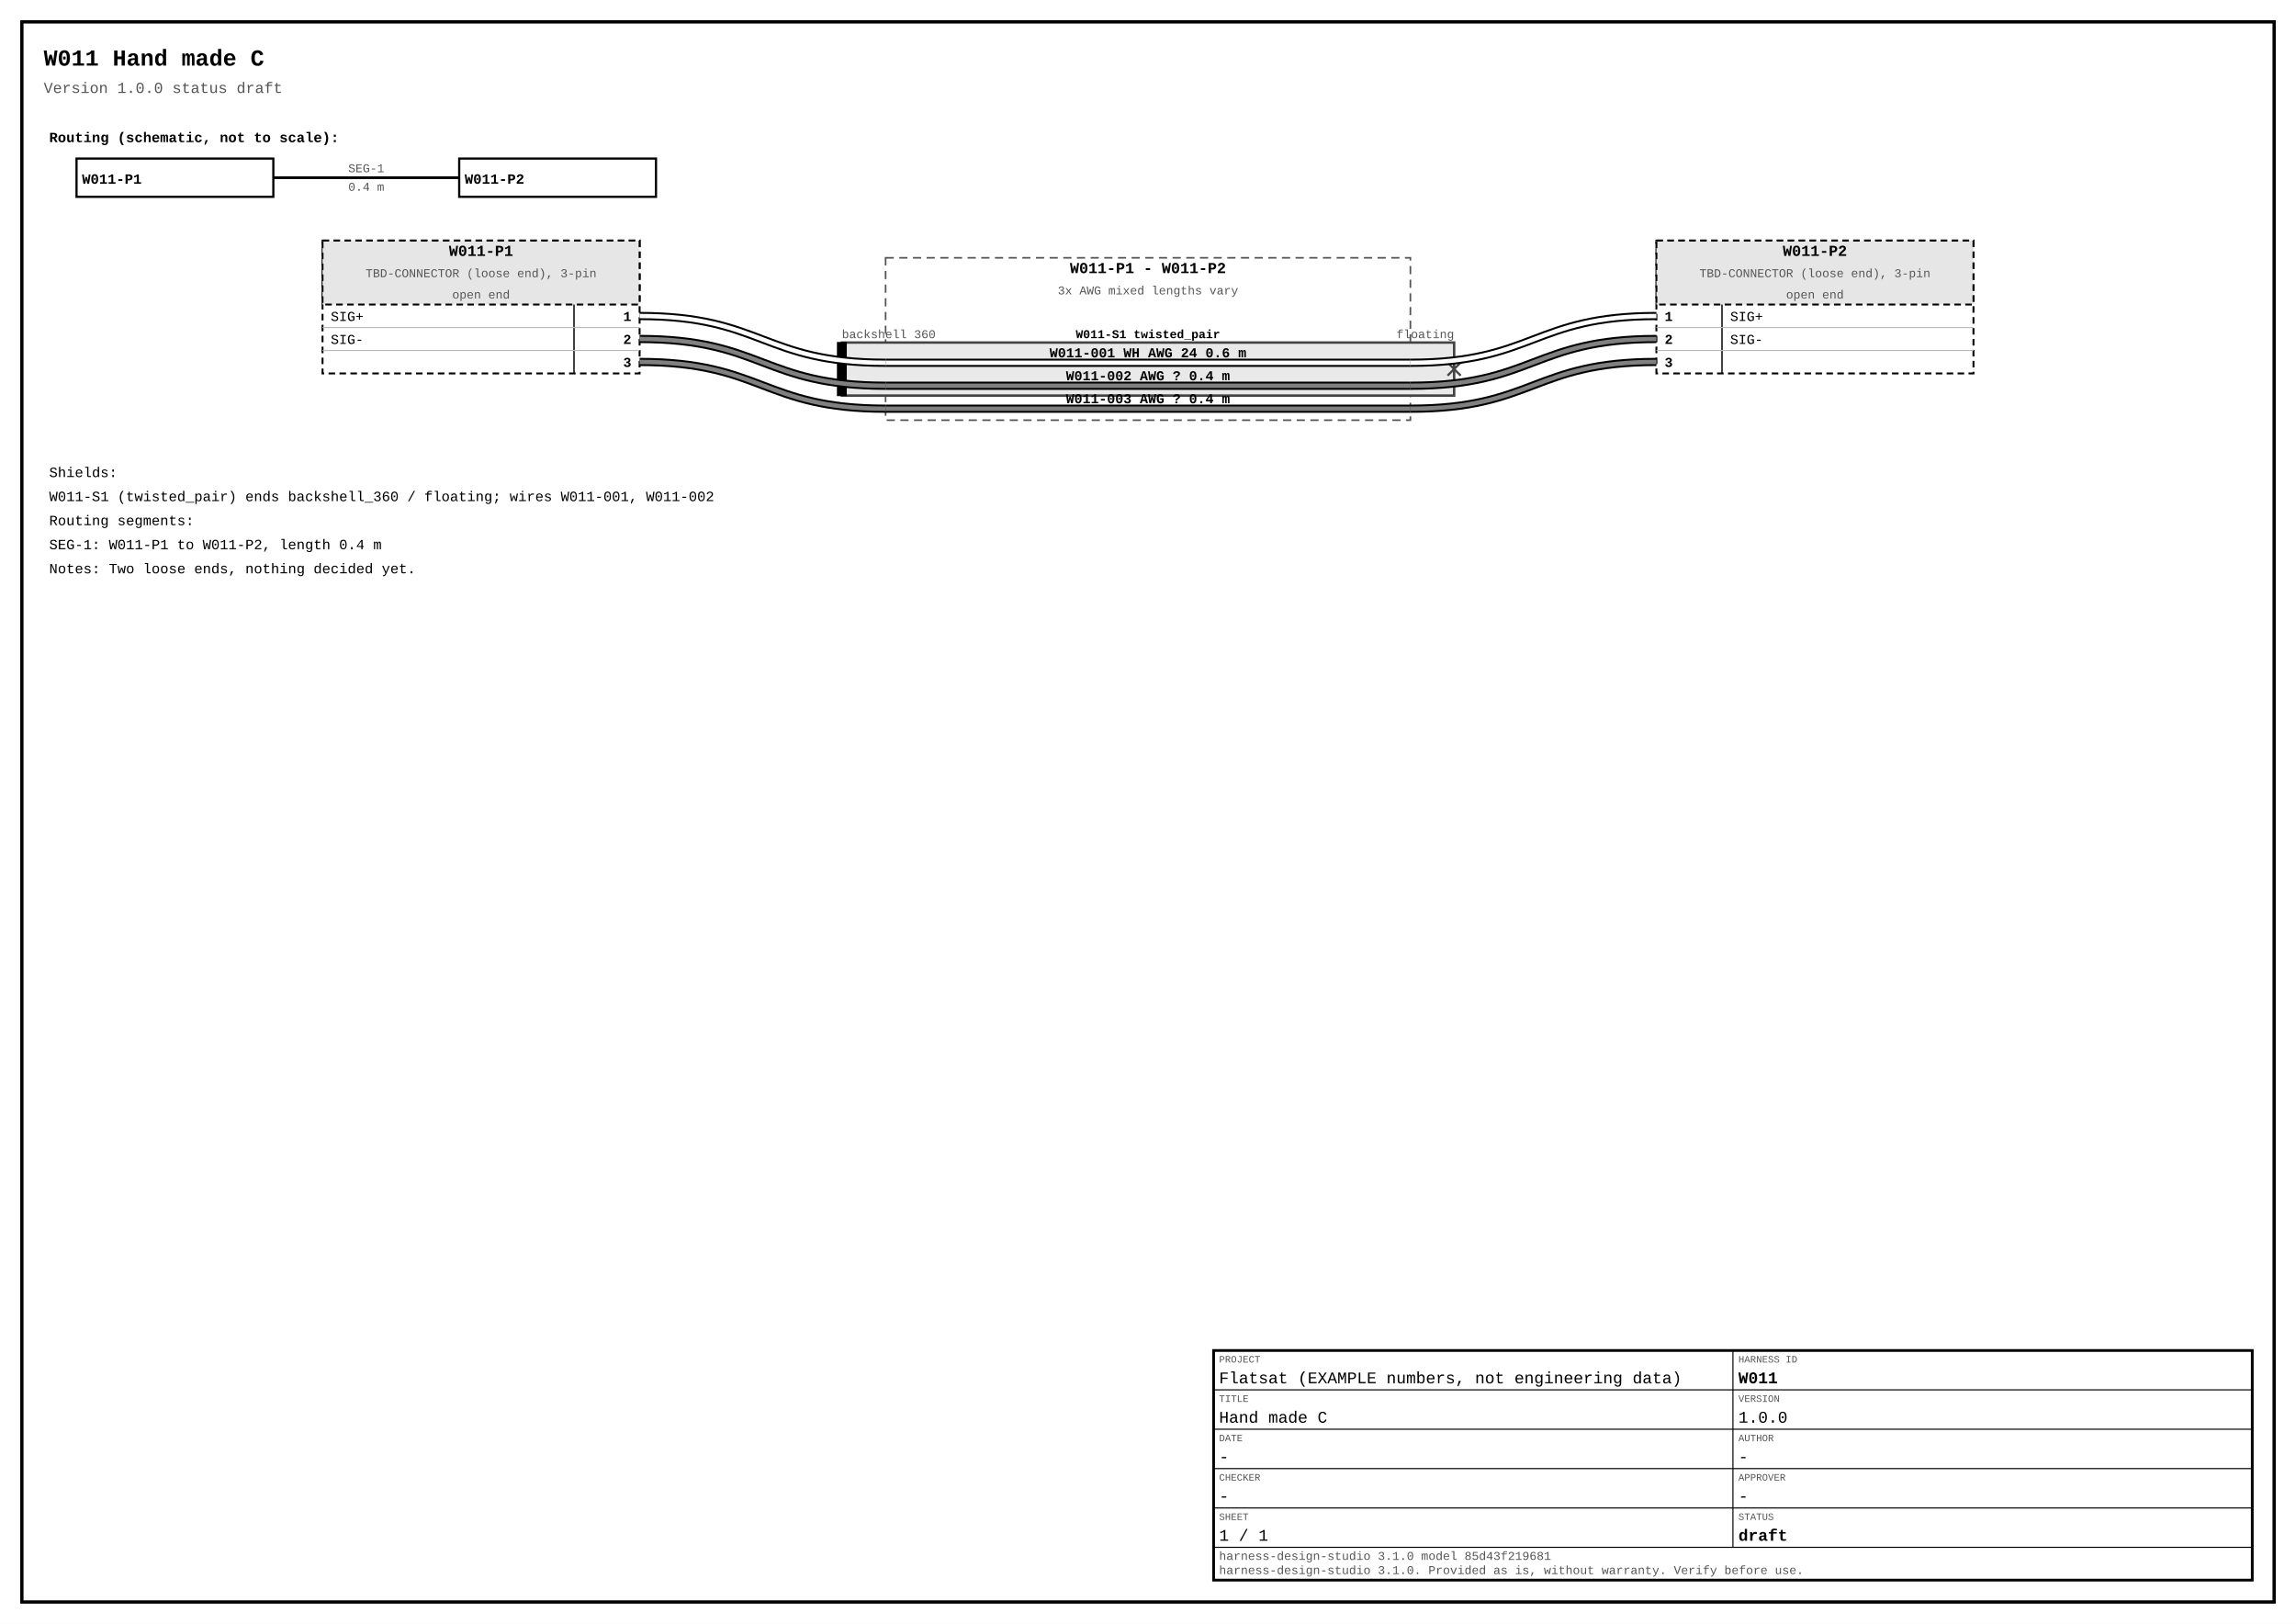
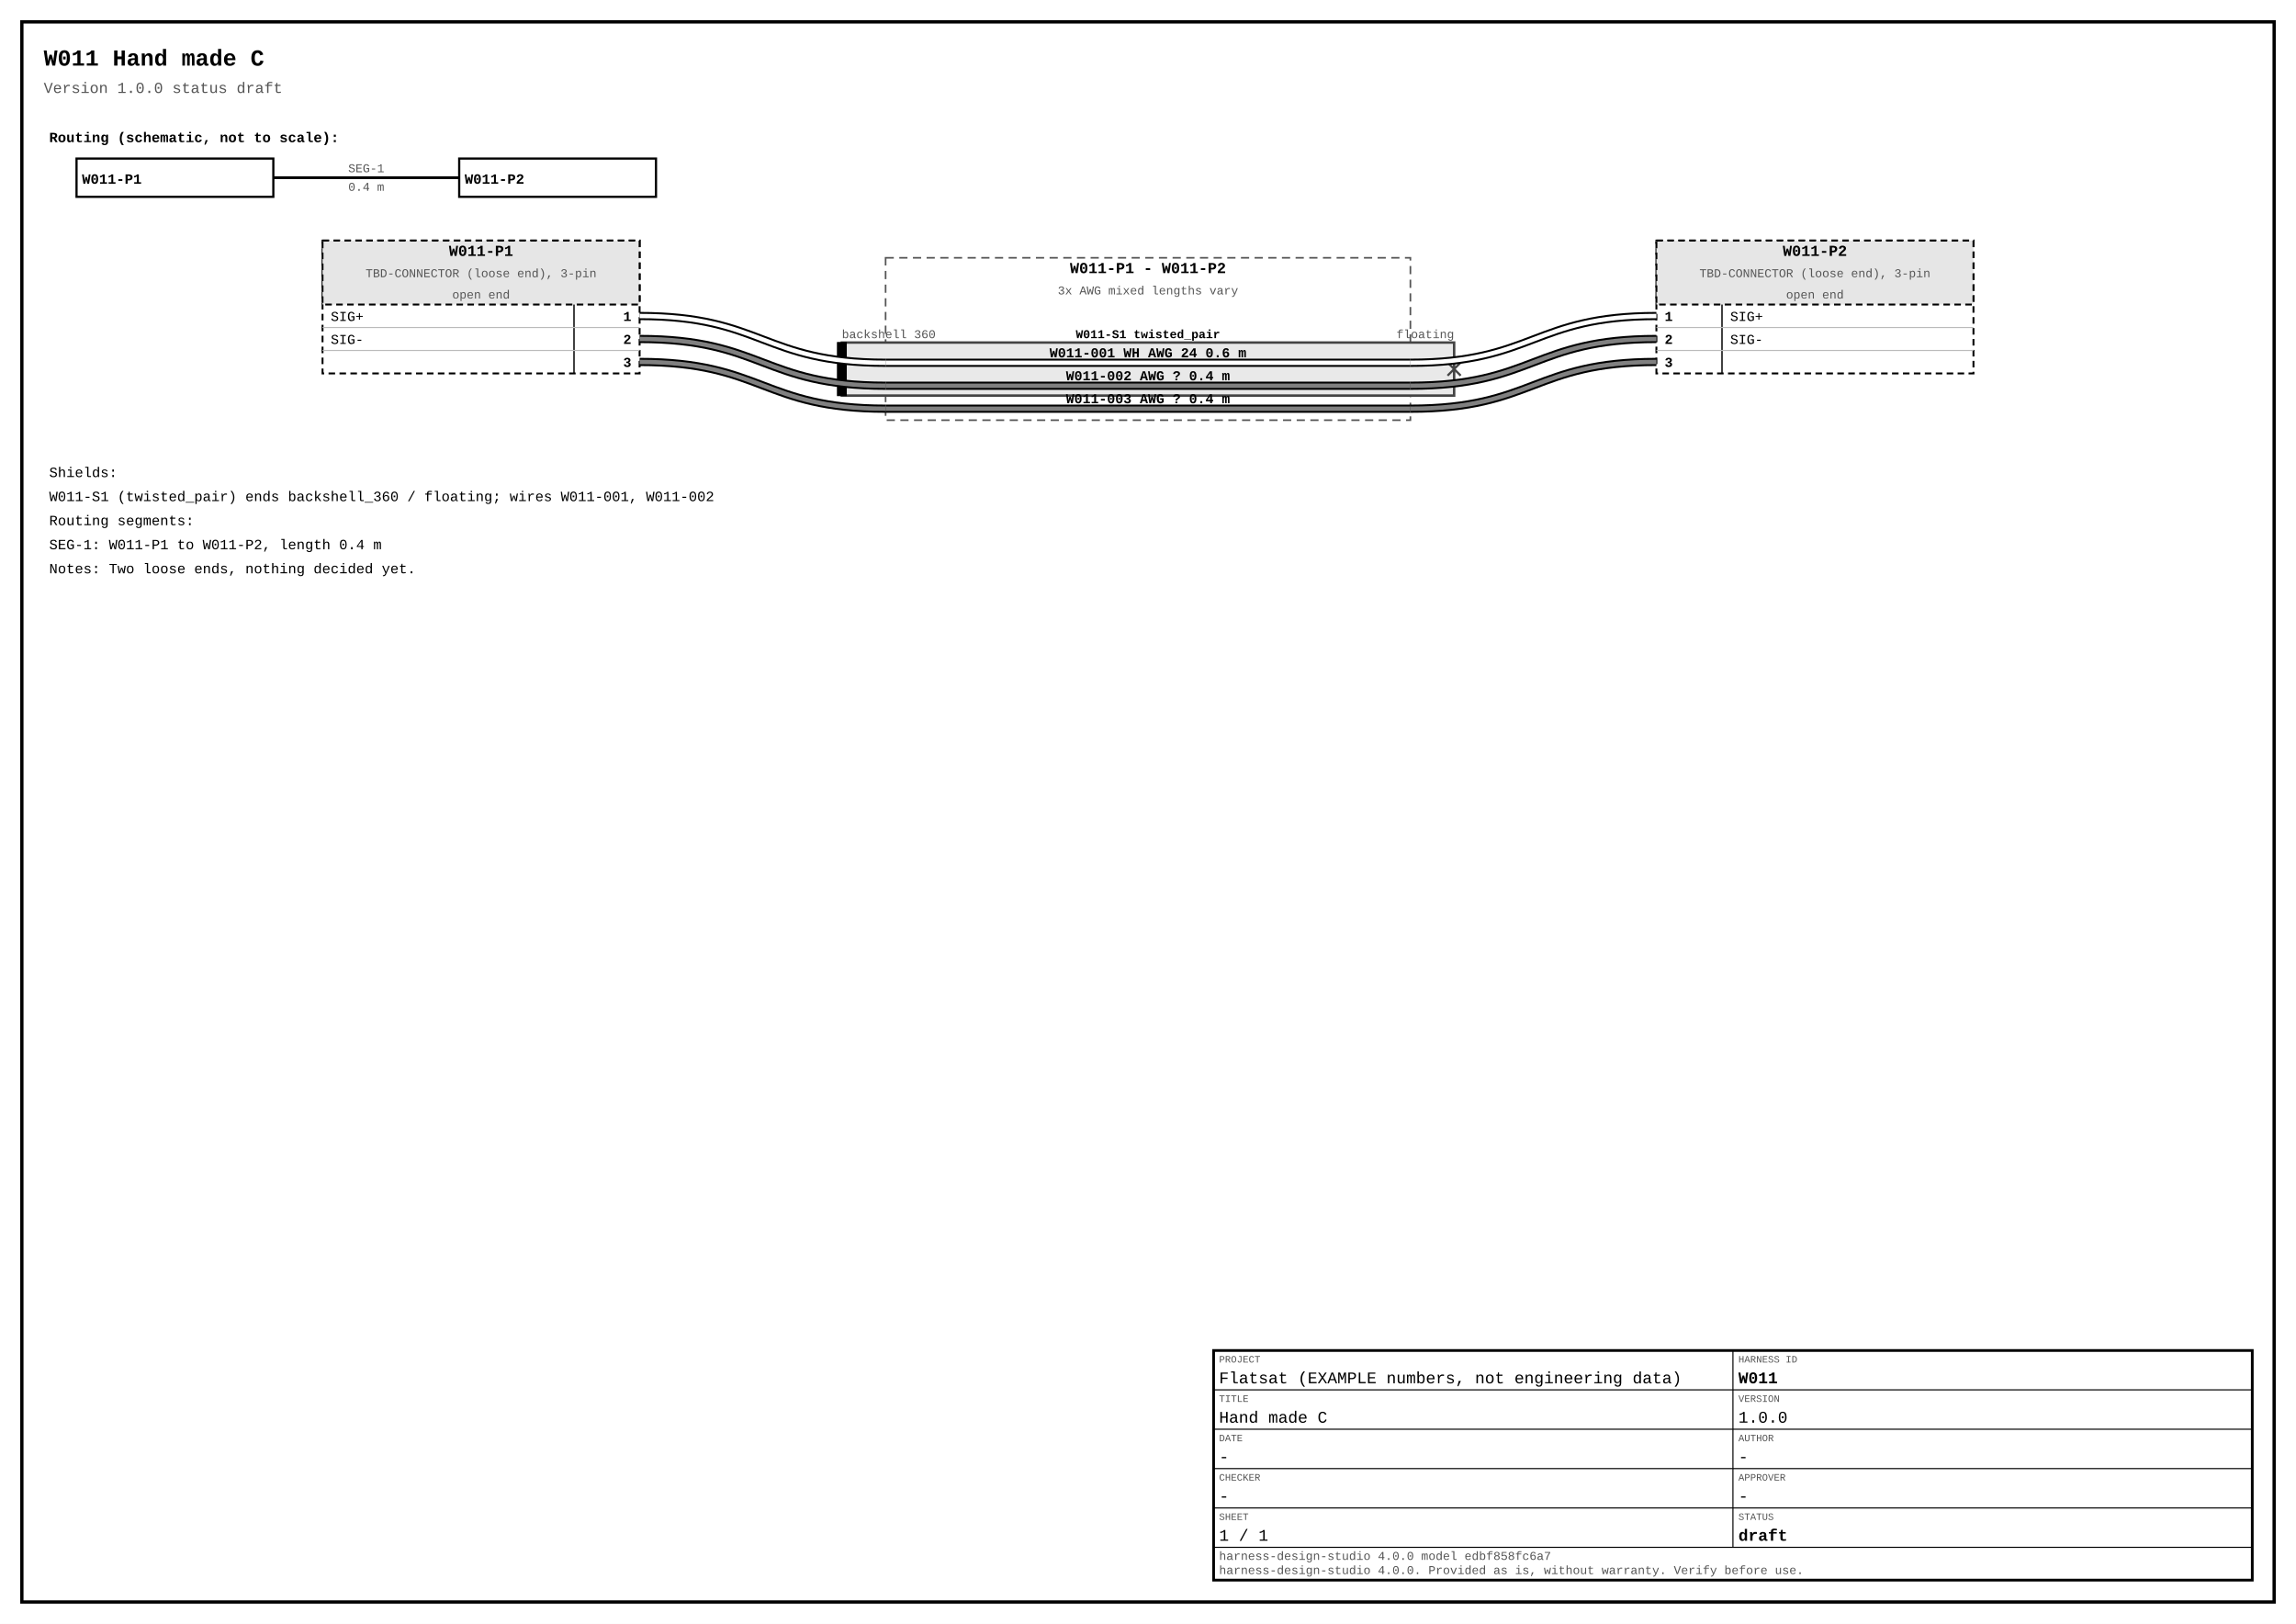
<svg xmlns="http://www.w3.org/2000/svg" width="420mm" height="297mm" viewBox="0 0 420 297" font-family="Courier New, Courier, monospace">
  <rect x="0" y="0" width="420" height="297" fill="#ffffff" />
  <rect x="4" y="4" width="412" height="289" fill="none" stroke="#000000" stroke-width="0.6" />
  <text x="8" y="12" font-size="4.2" font-weight="bold" text-anchor="start" fill="#000000">W011  Hand made C</text>
  <text x="8" y="17" font-size="2.8" text-anchor="start" fill="#555555">Version 1.0.0  status draft</text>
  <text x="9" y="26" font-size="2.6" font-weight="bold" text-anchor="start" fill="#000000">Routing (schematic, not to scale):</text>
  <line x1="50" y1="32.5" x2="84" y2="32.5" stroke="#000000" stroke-width="0.5" />
  <text x="67" y="31.5" font-size="2.2" text-anchor="middle" fill="#555555">SEG-1</text>
  <text x="67" y="34.9" font-size="2.2" text-anchor="middle" fill="#555555">0.4 m</text>
  <rect x="14" y="29" width="36" height="7" fill="#ffffff" stroke="#000000" stroke-width="0.4" />
  <text x="15" y="33.6" font-size="2.6" font-weight="bold" text-anchor="start" fill="#000000">W011-P1</text>
  <rect x="84" y="29" width="36" height="7" fill="#ffffff" stroke="#000000" stroke-width="0.4" />
  <text x="85" y="33.6" font-size="2.6" font-weight="bold" text-anchor="start" fill="#000000">W011-P2</text>
  <rect x="59" y="44" width="58" height="24.3" fill="#ffffff" stroke="#000000" stroke-width="0.35" stroke-dasharray="1.2 0.8" />
  <rect x="59" y="44" width="58" height="11.7" fill="#e6e6e6" stroke="#000000" stroke-width="0.35" stroke-dasharray="1.2 0.8" />
  <text x="88" y="46.8" font-size="2.8" font-weight="bold" text-anchor="middle" fill="#000000">W011-P1</text>
  <text x="88" y="50.7" font-size="2.2" text-anchor="middle" fill="#555555" data-ref="part/W011-P1">TBD-CONNECTOR (loose end), 3-pin</text>
  <text x="88" y="54.6" font-size="2.2" text-anchor="middle" fill="#555555" data-ref="end/W011-P1">open end</text>
  <line x1="105" y1="55.7" x2="105" y2="68.3" stroke="#000000" stroke-width="0.25" />
  <line x1="59" y1="59.9" x2="117" y2="59.9" stroke="#bbbbbb" stroke-width="0.2" />
  <text x="60.5" y="58.7" font-size="2.5" text-anchor="start" fill="#000000" data-ref="sig/W011-P1/1">SIG+</text>
  <text x="115.5" y="58.7" font-size="2.5" font-weight="bold" text-anchor="end" fill="#000000" data-ref="pin/W011-P1/1">1</text>
  <line x1="59" y1="64.1" x2="117" y2="64.1" stroke="#bbbbbb" stroke-width="0.2" />
  <text x="60.5" y="62.9" font-size="2.5" text-anchor="start" fill="#000000" data-ref="sig/W011-P1/2">SIG-</text>
  <text x="115.5" y="62.9" font-size="2.5" font-weight="bold" text-anchor="end" fill="#000000" data-ref="pin/W011-P1/2">2</text>
  <text x="60.5" y="67.1" font-size="2.5" text-anchor="start" fill="#000000" data-ref="sig/W011-P1/3" />
  <text x="115.5" y="67.1" font-size="2.5" font-weight="bold" text-anchor="end" fill="#000000" data-ref="pin/W011-P1/3">3</text>
  <rect x="303" y="44" width="58" height="24.3" fill="#ffffff" stroke="#000000" stroke-width="0.35" stroke-dasharray="1.2 0.8" />
  <rect x="303" y="44" width="58" height="11.7" fill="#e6e6e6" stroke="#000000" stroke-width="0.35" stroke-dasharray="1.2 0.8" />
  <text x="332" y="46.8" font-size="2.8" font-weight="bold" text-anchor="middle" fill="#000000">W011-P2</text>
  <text x="332" y="50.7" font-size="2.2" text-anchor="middle" fill="#555555" data-ref="part/W011-P2">TBD-CONNECTOR (loose end), 3-pin</text>
  <text x="332" y="54.6" font-size="2.2" text-anchor="middle" fill="#555555" data-ref="end/W011-P2">open end</text>
  <line x1="315" y1="55.7" x2="315" y2="68.3" stroke="#000000" stroke-width="0.25" />
  <line x1="303" y1="59.9" x2="361" y2="59.9" stroke="#bbbbbb" stroke-width="0.2" />
  <text x="304.5" y="58.7" font-size="2.5" font-weight="bold" text-anchor="start" fill="#000000" data-ref="pin/W011-P2/1">1</text>
  <text x="316.5" y="58.7" font-size="2.5" text-anchor="start" fill="#000000" data-ref="sig/W011-P2/1">SIG+</text>
  <line x1="303" y1="64.1" x2="361" y2="64.1" stroke="#bbbbbb" stroke-width="0.2" />
  <text x="304.5" y="62.9" font-size="2.5" font-weight="bold" text-anchor="start" fill="#000000" data-ref="pin/W011-P2/2">2</text>
  <text x="316.5" y="62.9" font-size="2.5" text-anchor="start" fill="#000000" data-ref="sig/W011-P2/2">SIG-</text>
  <text x="304.5" y="67.1" font-size="2.5" font-weight="bold" text-anchor="start" fill="#000000" data-ref="pin/W011-P2/3">3</text>
  <text x="316.5" y="67.1" font-size="2.5" text-anchor="start" fill="#000000" data-ref="sig/W011-P2/3" />
  <rect x="162" y="47.15" width="96" height="29.7" fill="none" stroke="#555555" stroke-width="0.3" stroke-dasharray="1.5 1" />
  <text x="210" y="49.95" font-size="2.8" font-weight="bold" text-anchor="middle" fill="#000000">W011-P1 - W011-P2</text>
  <text x="210" y="53.85" font-size="2.2" text-anchor="middle" fill="#555555">3x  AWG mixed  lengths vary</text>
  <rect x="154" y="62.65" width="112" height="9.7" fill="#e9e9e9" stroke="#444444" stroke-width="0.45" />
  <text x="210" y="61.85" font-size="2.2" font-weight="bold" text-anchor="middle" fill="#000000">W011-S1  twisted_pair</text>
  <text x="154" y="61.85" font-size="2.2" text-anchor="start" fill="#555555">backshell 360</text>
  <text x="266" y="61.85" font-size="2.2" text-anchor="end" fill="#555555">floating</text>
  <rect x="153.2" y="62.65" width="1.6" height="9.7" fill="#000000" stroke="#000000" stroke-width="0.2" />
  <line x1="264.8" y1="66.3" x2="267.2" y2="68.7" stroke="#444444" stroke-width="0.4" />
  <line x1="264.8" y1="68.7" x2="267.2" y2="66.3" stroke="#444444" stroke-width="0.4" />
  <path d="M 117 57.8 C 139.5 57.8 139.5 66.35 162 66.35" fill="none" stroke="#000000" stroke-width="1.5" />
  <line x1="162" y1="66.35" x2="258" y2="66.35" stroke="#000000" stroke-width="1.5" />
  <path d="M 258 66.35 C 280.5 66.35 280.5 57.8 303 57.8" fill="none" stroke="#000000" stroke-width="1.5" />
  <path d="M 117 57.8 C 139.5 57.8 139.5 66.35 162 66.35" fill="none" stroke="#ffffff" stroke-width="0.8" />
  <line x1="162" y1="66.35" x2="258" y2="66.35" stroke="#ffffff" stroke-width="0.8" />
  <path d="M 258 66.35 C 280.5 66.35 280.5 57.8 303 57.8" fill="none" stroke="#ffffff" stroke-width="0.8" />
  <text x="210" y="65.35" font-size="2.5" font-weight="bold" text-anchor="middle" fill="#000000">W011-001  WH  AWG 24  0.6 m</text>
  <path d="M 117 62 C 139.5 62 139.5 70.55 162 70.55" fill="none" stroke="#000000" stroke-width="1.5" />
  <line x1="162" y1="70.55" x2="258" y2="70.55" stroke="#000000" stroke-width="1.5" />
  <path d="M 258 70.55 C 280.5 70.55 280.5 62 303 62" fill="none" stroke="#000000" stroke-width="1.5" />
  <path d="M 117 62 C 139.5 62 139.5 70.55 162 70.55" fill="none" stroke="#808080" stroke-width="0.8" />
  <line x1="162" y1="70.55" x2="258" y2="70.55" stroke="#808080" stroke-width="0.8" />
  <path d="M 258 70.55 C 280.5 70.55 280.5 62 303 62" fill="none" stroke="#808080" stroke-width="0.8" />
  <text x="210" y="69.55" font-size="2.5" font-weight="bold" text-anchor="middle" fill="#000000">W011-002  AWG ?  0.4 m</text>
  <path d="M 117 66.2 C 139.5 66.2 139.5 74.75 162 74.75" fill="none" stroke="#000000" stroke-width="1.5" />
  <line x1="162" y1="74.75" x2="258" y2="74.75" stroke="#000000" stroke-width="1.5" />
  <path d="M 258 74.75 C 280.5 74.75 280.5 66.2 303 66.2" fill="none" stroke="#000000" stroke-width="1.5" />
  <path d="M 117 66.2 C 139.5 66.2 139.5 74.75 162 74.75" fill="none" stroke="#808080" stroke-width="0.8" />
  <line x1="162" y1="74.75" x2="258" y2="74.75" stroke="#808080" stroke-width="0.8" />
  <path d="M 258 74.75 C 280.5 74.75 280.5 66.2 303 66.2" fill="none" stroke="#808080" stroke-width="0.8" />
  <text x="210" y="73.75" font-size="2.5" font-weight="bold" text-anchor="middle" fill="#000000">W011-003  AWG ?  0.4 m</text>
  <text x="9" y="87.25" font-size="2.6" text-anchor="start" fill="#000000">Shields:</text>
  <text x="9" y="91.65" font-size="2.6" text-anchor="start" fill="#000000">  W011-S1 (twisted_pair) ends backshell_360 / floating; wires W011-001, W011-002</text>
  <text x="9" y="96.05" font-size="2.6" text-anchor="start" fill="#000000">Routing segments:</text>
  <text x="9" y="100.45" font-size="2.6" text-anchor="start" fill="#000000">  SEG-1: W011-P1 to W011-P2, length 0.4 m</text>
  <text x="9" y="104.85" font-size="2.6" text-anchor="start" fill="#000000">Notes: Two loose ends, nothing decided yet.</text>
  <rect x="222" y="247" width="190" height="42" fill="none" stroke="#000000" stroke-width="0.5" />
  <line x1="222" y1="247" x2="317" y2="247" stroke="#000000" stroke-width="0.2" />
  <text x="223" y="249.2" font-size="1.8" text-anchor="start" fill="#555555">PROJECT</text>
  <text x="223" y="253" font-size="3" text-anchor="start" fill="#000000">Flatsat (EXAMPLE numbers, not engineering data)</text>
  <line x1="317" y1="247" x2="412" y2="247" stroke="#000000" stroke-width="0.2" />
  <text x="318" y="249.2" font-size="1.8" text-anchor="start" fill="#555555">HARNESS ID</text>
  <text x="318" y="253" font-size="3" font-weight="bold" text-anchor="start" fill="#000000">W011</text>
  <line x1="222" y1="254.2" x2="317" y2="254.2" stroke="#000000" stroke-width="0.2" />
  <text x="223" y="256.4" font-size="1.8" text-anchor="start" fill="#555555">TITLE</text>
  <text x="223" y="260.2" font-size="3" text-anchor="start" fill="#000000">Hand made C</text>
  <line x1="317" y1="254.2" x2="412" y2="254.2" stroke="#000000" stroke-width="0.2" />
  <text x="318" y="256.4" font-size="1.8" text-anchor="start" fill="#555555">VERSION</text>
  <text x="318" y="260.2" font-size="3" text-anchor="start" fill="#000000">1.0.0</text>
  <line x1="222" y1="261.4" x2="317" y2="261.4" stroke="#000000" stroke-width="0.2" />
  <text x="223" y="263.6" font-size="1.8" text-anchor="start" fill="#555555">DATE</text>
  <text x="223" y="267.4" font-size="3" text-anchor="start" fill="#000000">-</text>
  <line x1="317" y1="261.4" x2="412" y2="261.4" stroke="#000000" stroke-width="0.2" />
  <text x="318" y="263.6" font-size="1.8" text-anchor="start" fill="#555555">AUTHOR</text>
  <text x="318" y="267.4" font-size="3" text-anchor="start" fill="#000000">-</text>
  <line x1="222" y1="268.6" x2="317" y2="268.6" stroke="#000000" stroke-width="0.2" />
  <text x="223" y="270.8" font-size="1.8" text-anchor="start" fill="#555555">CHECKER</text>
  <text x="223" y="274.6" font-size="3" text-anchor="start" fill="#000000">-</text>
  <line x1="317" y1="268.6" x2="412" y2="268.6" stroke="#000000" stroke-width="0.2" />
  <text x="318" y="270.8" font-size="1.8" text-anchor="start" fill="#555555">APPROVER</text>
  <text x="318" y="274.6" font-size="3" text-anchor="start" fill="#000000">-</text>
  <line x1="222" y1="275.8" x2="317" y2="275.8" stroke="#000000" stroke-width="0.2" />
  <text x="223" y="278" font-size="1.8" text-anchor="start" fill="#555555">SHEET</text>
  <text x="223" y="281.8" font-size="3" text-anchor="start" fill="#000000">1 / 1</text>
  <line x1="317" y1="275.8" x2="412" y2="275.8" stroke="#000000" stroke-width="0.2" />
  <text x="318" y="278" font-size="1.8" text-anchor="start" fill="#555555">STATUS</text>
  <text x="318" y="281.8" font-size="3" font-weight="bold" text-anchor="start" fill="#000000">draft</text>
  <line x1="317" y1="247" x2="317" y2="283" stroke="#000000" stroke-width="0.2" />
  <line x1="222" y1="283" x2="412" y2="283" stroke="#000000" stroke-width="0.2" />
-   <text x="223" y="285.3" font-size="2.2" text-anchor="start" fill="#555555">harness-design-studio 3.1.0 model 85d43f219681</text>
-   <text x="223" y="287.9" font-size="2.2" text-anchor="start" fill="#555555">harness-design-studio 3.1.0. Provided as is, without warranty. Verify before use.</text>
+   <text x="223" y="285.3" font-size="2.2" text-anchor="start" fill="#555555">harness-design-studio 4.0.0 model edbf858fc6a7</text>
+   <text x="223" y="287.9" font-size="2.2" text-anchor="start" fill="#555555">harness-design-studio 4.0.0. Provided as is, without warranty. Verify before use.</text>
</svg>
